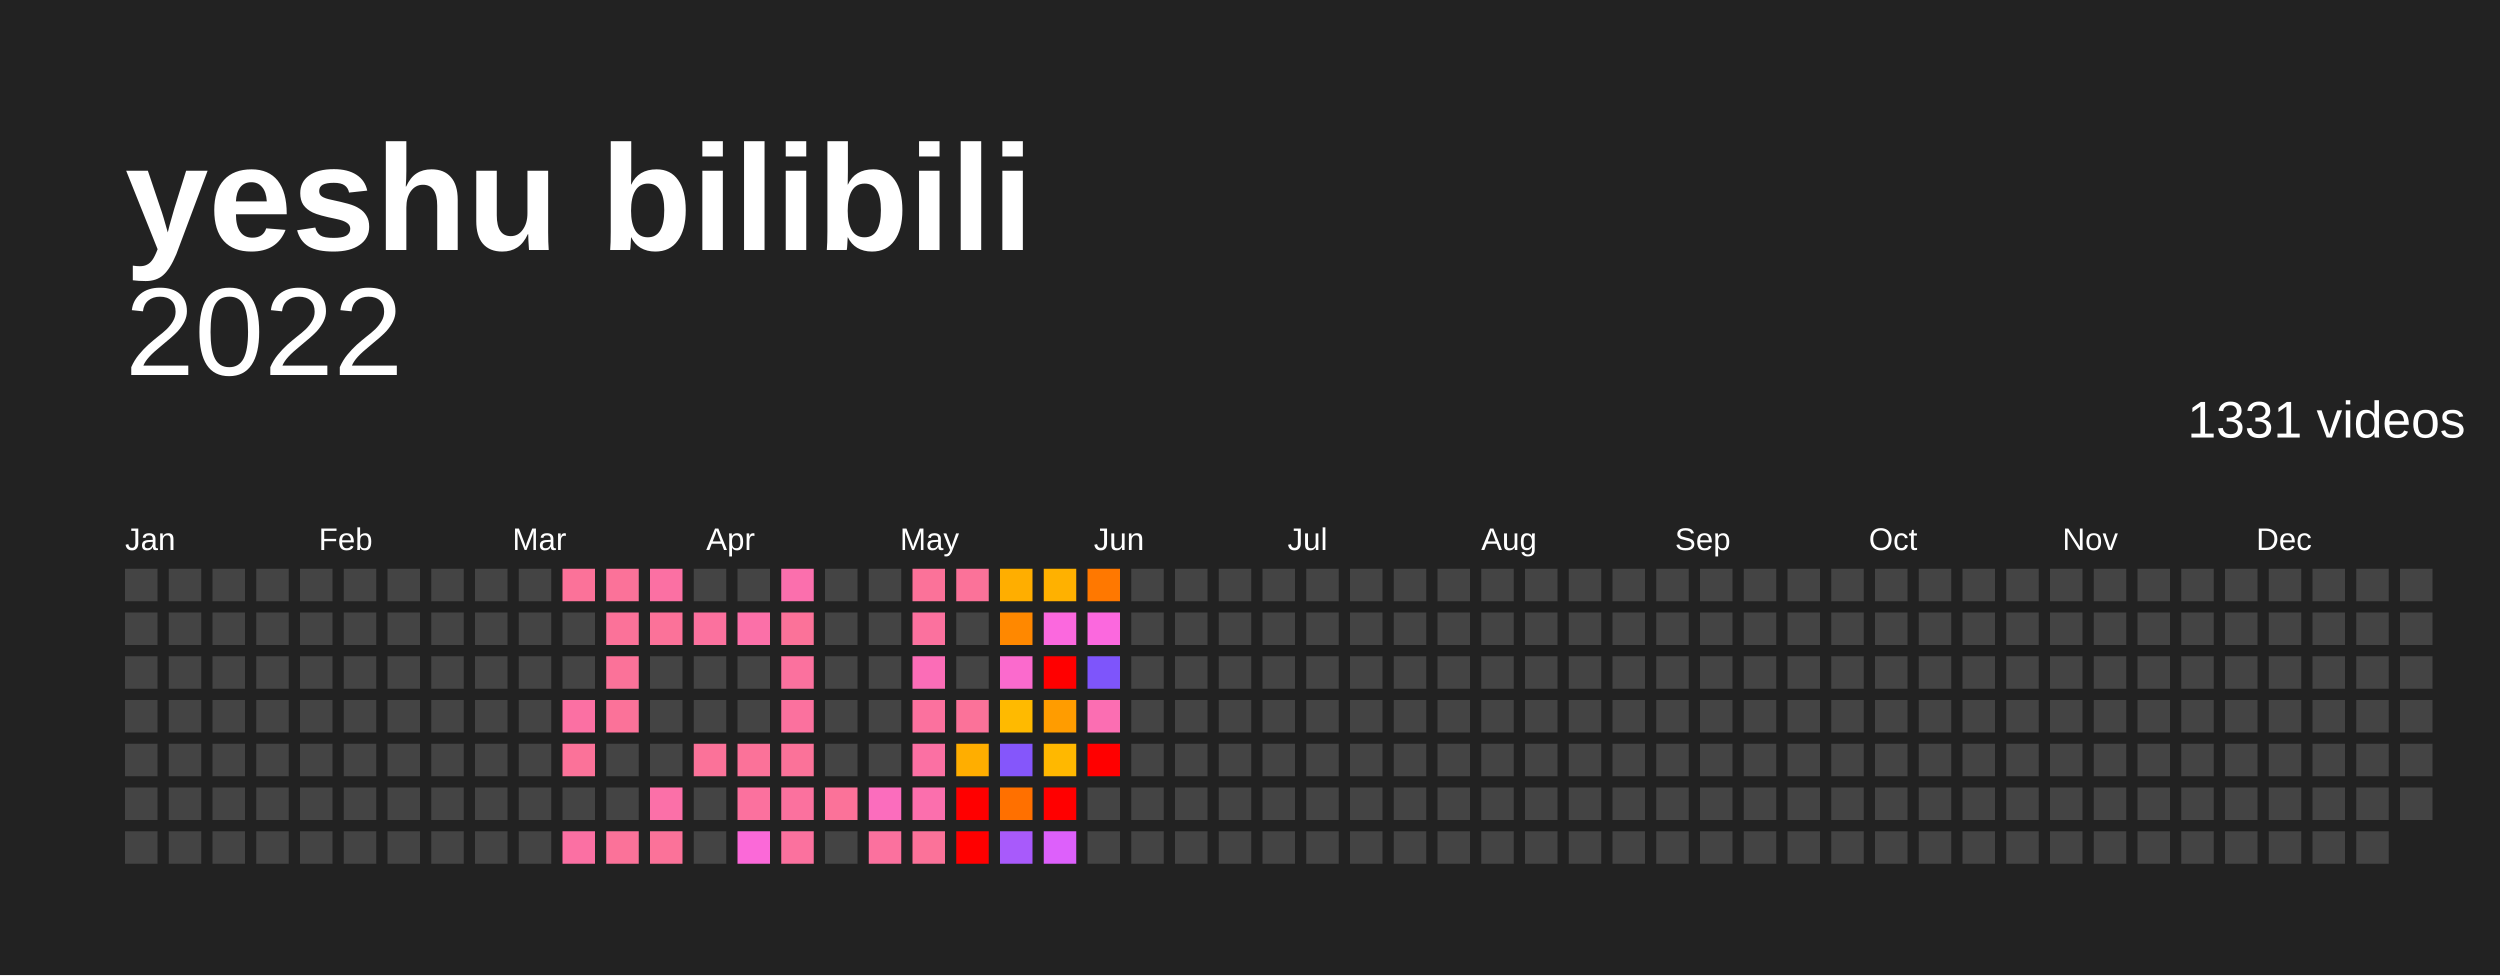
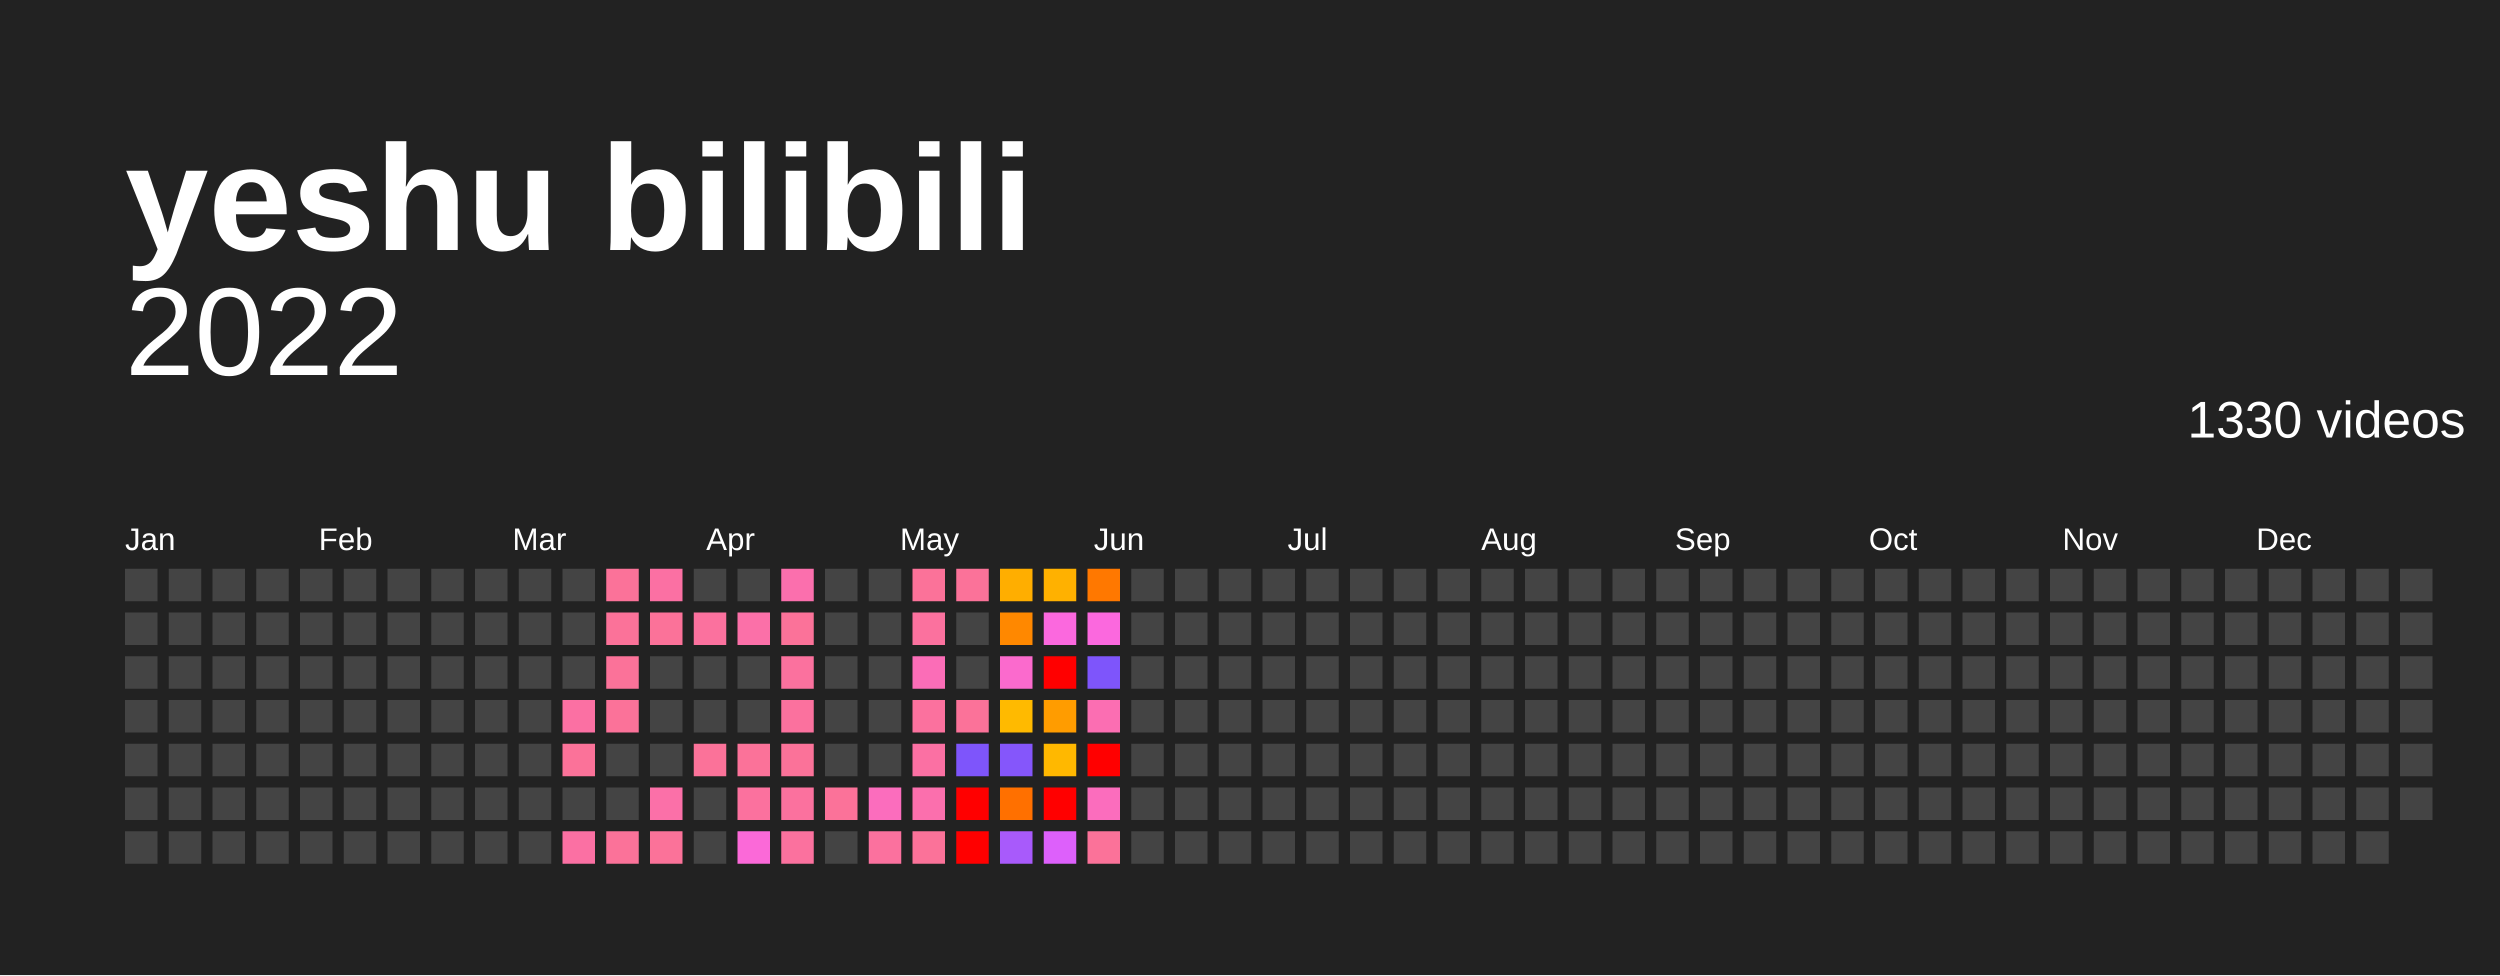
<svg xmlns="http://www.w3.org/2000/svg" baseProfile="full" height="78mm" version="1.1" viewBox="0,0,200,78" width="200mm">
  <defs />
  <rect fill="#222222" height="78" width="200" x="0" y="0" />
  <text fill="#FFFFFF" style="font-size:12px; font-family:Arial; font-weight:bold;" x="10" y="20">yeshu bilibili</text>
  <text alignment-baseline="hanging" fill="#FFFFFF" style="font-size:10.0px; font-family:Arial;" x="10" y="30">2022</text>
-   <text alignment-baseline="hanging" fill="#FFFFFF" style="font-size:4.125px; font-family:Arial;" x="175" y="35">1331 videos</text>
+   <text alignment-baseline="hanging" fill="#FFFFFF" style="font-size:4.125px; font-family:Arial;" x="175" y="35">1330 videos</text>
  <text fill="#FFFFFF" style="font-size:2.5px; font-family:Arial" x="10.0" y="44">Jan</text>
  <text fill="#FFFFFF" style="font-size:2.5px; font-family:Arial" x="25.5" y="44">Feb</text>
  <text fill="#FFFFFF" style="font-size:2.5px; font-family:Arial" x="41.0" y="44">Mar</text>
  <text fill="#FFFFFF" style="font-size:2.5px; font-family:Arial" x="56.5" y="44">Apr</text>
  <text fill="#FFFFFF" style="font-size:2.5px; font-family:Arial" x="72.0" y="44">May</text>
  <text fill="#FFFFFF" style="font-size:2.5px; font-family:Arial" x="87.5" y="44">Jun</text>
  <text fill="#FFFFFF" style="font-size:2.5px; font-family:Arial" x="103.0" y="44">Jul</text>
  <text fill="#FFFFFF" style="font-size:2.5px; font-family:Arial" x="118.5" y="44">Aug</text>
  <text fill="#FFFFFF" style="font-size:2.5px; font-family:Arial" x="134.0" y="44">Sep</text>
  <text fill="#FFFFFF" style="font-size:2.5px; font-family:Arial" x="149.5" y="44">Oct</text>
  <text fill="#FFFFFF" style="font-size:2.5px; font-family:Arial" x="165.0" y="44">Nov</text>
  <text fill="#FFFFFF" style="font-size:2.5px; font-family:Arial" x="180.5" y="44">Dec</text>
  <rect fill="#444444" height="2.6" width="2.6" x="10.0" y="45.5" />
  <rect fill="#444444" height="2.6" width="2.6" x="10.0" y="49.0" />
  <rect fill="#444444" height="2.6" width="2.6" x="10.0" y="52.5" />
  <rect fill="#444444" height="2.6" width="2.6" x="10.0" y="56.0" />
  <rect fill="#444444" height="2.6" width="2.6" x="10.0" y="59.5" />
  <rect fill="#444444" height="2.6" width="2.6" x="10.0" y="63.0" />
  <rect fill="#444444" height="2.6" width="2.6" x="10.0" y="66.5" />
  <rect fill="#444444" height="2.6" width="2.6" x="13.5" y="45.5" />
  <rect fill="#444444" height="2.6" width="2.6" x="13.5" y="49.0" />
  <rect fill="#444444" height="2.6" width="2.6" x="13.5" y="52.5" />
  <rect fill="#444444" height="2.6" width="2.6" x="13.5" y="56.0" />
  <rect fill="#444444" height="2.6" width="2.6" x="13.5" y="59.5" />
  <rect fill="#444444" height="2.6" width="2.6" x="13.5" y="63.0" />
  <rect fill="#444444" height="2.6" width="2.6" x="13.5" y="66.5" />
  <rect fill="#444444" height="2.6" width="2.6" x="17.0" y="45.5" />
  <rect fill="#444444" height="2.6" width="2.6" x="17.0" y="49.0" />
  <rect fill="#444444" height="2.6" width="2.6" x="17.0" y="52.5" />
  <rect fill="#444444" height="2.6" width="2.6" x="17.0" y="56.0" />
  <rect fill="#444444" height="2.6" width="2.6" x="17.0" y="59.5" />
  <rect fill="#444444" height="2.6" width="2.6" x="17.0" y="63.0" />
  <rect fill="#444444" height="2.6" width="2.6" x="17.0" y="66.5" />
  <rect fill="#444444" height="2.6" width="2.6" x="20.5" y="45.5" />
  <rect fill="#444444" height="2.6" width="2.6" x="20.5" y="49.0" />
  <rect fill="#444444" height="2.6" width="2.6" x="20.5" y="52.5" />
  <rect fill="#444444" height="2.6" width="2.6" x="20.5" y="56.0" />
  <rect fill="#444444" height="2.6" width="2.6" x="20.5" y="59.5" />
  <rect fill="#444444" height="2.6" width="2.6" x="20.5" y="63.0" />
  <rect fill="#444444" height="2.6" width="2.6" x="20.5" y="66.5" />
  <rect fill="#444444" height="2.6" width="2.6" x="24.0" y="45.5" />
  <rect fill="#444444" height="2.6" width="2.6" x="24.0" y="49.0" />
  <rect fill="#444444" height="2.6" width="2.6" x="24.0" y="52.5" />
  <rect fill="#444444" height="2.6" width="2.6" x="24.0" y="56.0" />
  <rect fill="#444444" height="2.6" width="2.6" x="24.0" y="59.5" />
  <rect fill="#444444" height="2.6" width="2.6" x="24.0" y="63.0" />
  <rect fill="#444444" height="2.6" width="2.6" x="24.0" y="66.5" />
  <rect fill="#444444" height="2.6" width="2.6" x="27.5" y="45.5" />
  <rect fill="#444444" height="2.6" width="2.6" x="27.5" y="49.0" />
  <rect fill="#444444" height="2.6" width="2.6" x="27.5" y="52.5" />
  <rect fill="#444444" height="2.6" width="2.6" x="27.5" y="56.0" />
  <rect fill="#444444" height="2.6" width="2.6" x="27.5" y="59.5" />
  <rect fill="#444444" height="2.6" width="2.6" x="27.5" y="63.0" />
  <rect fill="#444444" height="2.6" width="2.6" x="27.5" y="66.5" />
  <rect fill="#444444" height="2.6" width="2.6" x="31.0" y="45.5" />
  <rect fill="#444444" height="2.6" width="2.6" x="31.0" y="49.0" />
  <rect fill="#444444" height="2.6" width="2.6" x="31.0" y="52.5" />
  <rect fill="#444444" height="2.6" width="2.6" x="31.0" y="56.0" />
  <rect fill="#444444" height="2.6" width="2.6" x="31.0" y="59.5" />
  <rect fill="#444444" height="2.6" width="2.6" x="31.0" y="63.0" />
  <rect fill="#444444" height="2.6" width="2.6" x="31.0" y="66.5" />
  <rect fill="#444444" height="2.6" width="2.6" x="34.5" y="45.5" />
  <rect fill="#444444" height="2.6" width="2.6" x="34.5" y="49.0" />
  <rect fill="#444444" height="2.6" width="2.6" x="34.5" y="52.5" />
  <rect fill="#444444" height="2.6" width="2.6" x="34.5" y="56.0" />
  <rect fill="#444444" height="2.6" width="2.6" x="34.5" y="59.5" />
  <rect fill="#444444" height="2.6" width="2.6" x="34.5" y="63.0" />
  <rect fill="#444444" height="2.6" width="2.6" x="34.5" y="66.5" />
  <rect fill="#444444" height="2.6" width="2.6" x="38.0" y="45.5" />
  <rect fill="#444444" height="2.6" width="2.6" x="38.0" y="49.0" />
  <rect fill="#444444" height="2.6" width="2.6" x="38.0" y="52.5" />
  <rect fill="#444444" height="2.6" width="2.6" x="38.0" y="56.0" />
  <rect fill="#444444" height="2.6" width="2.6" x="38.0" y="59.5" />
  <rect fill="#444444" height="2.6" width="2.6" x="38.0" y="63.0" />
  <rect fill="#444444" height="2.6" width="2.6" x="38.0" y="66.5" />
  <rect fill="#444444" height="2.6" width="2.6" x="41.5" y="45.5" />
  <rect fill="#444444" height="2.6" width="2.6" x="41.5" y="49.0" />
  <rect fill="#444444" height="2.6" width="2.6" x="41.5" y="52.5" />
  <rect fill="#444444" height="2.6" width="2.6" x="41.5" y="56.0" />
  <rect fill="#444444" height="2.6" width="2.6" x="41.5" y="59.5" />
  <rect fill="#444444" height="2.6" width="2.6" x="41.5" y="63.0" />
  <rect fill="#444444" height="2.6" width="2.6" x="41.5" y="66.5" />
-   <rect fill="#fb7299" height="2.6" width="2.6" x="45.0" y="45.5" />
+   <rect fill="#444444" height="2.6" width="2.6" x="45.0" y="45.5" />
  <rect fill="#444444" height="2.6" width="2.6" x="45.0" y="49.0" />
  <rect fill="#444444" height="2.6" width="2.6" x="45.0" y="52.5" />
  <rect fill="#fb70a3" height="2.6" width="2.6" x="45.0" y="56.0" />
  <rect fill="#fb7299" height="2.6" width="2.6" x="45.0" y="59.5" />
  <rect fill="#444444" height="2.6" width="2.6" x="45.0" y="63.0" />
  <rect fill="#fb70a3" height="2.6" width="2.6" x="45.0" y="66.5" />
  <rect fill="#fb7299" height="2.6" width="2.6" x="48.5" y="45.5" />
  <rect fill="#fb7299" height="2.6" width="2.6" x="48.5" y="49.0" />
  <rect fill="#fb7299" height="2.6" width="2.6" x="48.5" y="52.5" />
  <rect fill="#fb7299" height="2.6" width="2.6" x="48.5" y="56.0" />
  <rect fill="#444444" height="2.6" width="2.6" x="48.5" y="59.5" />
  <rect fill="#444444" height="2.6" width="2.6" x="48.5" y="63.0" />
  <rect fill="#fb7299" height="2.6" width="2.6" x="48.5" y="66.5" />
  <rect fill="#fb70a3" height="2.6" width="2.6" x="52.0" y="45.5" />
  <rect fill="#fb7299" height="2.6" width="2.6" x="52.0" y="49.0" />
  <rect fill="#444444" height="2.6" width="2.6" x="52.0" y="52.5" />
  <rect fill="#444444" height="2.6" width="2.6" x="52.0" y="56.0" />
  <rect fill="#444444" height="2.6" width="2.6" x="52.0" y="59.5" />
  <rect fill="#fb70a8" height="2.6" width="2.6" x="52.0" y="63.0" />
  <rect fill="#fb7299" height="2.6" width="2.6" x="52.0" y="66.5" />
  <rect fill="#444444" height="2.6" width="2.6" x="55.5" y="45.5" />
  <rect fill="#fb719e" height="2.6" width="2.6" x="55.5" y="49.0" />
  <rect fill="#444444" height="2.6" width="2.6" x="55.5" y="52.5" />
  <rect fill="#444444" height="2.6" width="2.6" x="55.5" y="56.0" />
  <rect fill="#fb7299" height="2.6" width="2.6" x="55.5" y="59.5" />
  <rect fill="#444444" height="2.6" width="2.6" x="55.5" y="63.0" />
  <rect fill="#444444" height="2.6" width="2.6" x="55.5" y="66.5" />
  <rect fill="#444444" height="2.6" width="2.6" x="59.0" y="45.5" />
  <rect fill="#fb70a8" height="2.6" width="2.6" x="59.0" y="49.0" />
  <rect fill="#444444" height="2.6" width="2.6" x="59.0" y="52.5" />
  <rect fill="#444444" height="2.6" width="2.6" x="59.0" y="56.0" />
  <rect fill="#fb7299" height="2.6" width="2.6" x="59.0" y="59.5" />
  <rect fill="#fb719e" height="2.6" width="2.6" x="59.0" y="63.0" />
  <rect fill="#fb69d8" height="2.6" width="2.6" x="59.0" y="66.5" />
  <rect fill="#fb6fad" height="2.6" width="2.6" x="62.5" y="45.5" />
  <rect fill="#fb7299" height="2.6" width="2.6" x="62.5" y="49.0" />
  <rect fill="#fb719e" height="2.6" width="2.6" x="62.5" y="52.5" />
  <rect fill="#fb719e" height="2.6" width="2.6" x="62.5" y="56.0" />
  <rect fill="#fb7299" height="2.6" width="2.6" x="62.5" y="59.5" />
  <rect fill="#fb719e" height="2.6" width="2.6" x="62.5" y="63.0" />
  <rect fill="#fb719e" height="2.6" width="2.6" x="62.5" y="66.5" />
  <rect fill="#444444" height="2.6" width="2.6" x="66.0" y="45.5" />
  <rect fill="#444444" height="2.6" width="2.6" x="66.0" y="49.0" />
  <rect fill="#444444" height="2.6" width="2.6" x="66.0" y="52.5" />
  <rect fill="#444444" height="2.6" width="2.6" x="66.0" y="56.0" />
  <rect fill="#444444" height="2.6" width="2.6" x="66.0" y="59.5" />
  <rect fill="#fb7299" height="2.6" width="2.6" x="66.0" y="63.0" />
  <rect fill="#444444" height="2.6" width="2.6" x="66.0" y="66.5" />
  <rect fill="#444444" height="2.6" width="2.6" x="69.5" y="45.5" />
  <rect fill="#444444" height="2.6" width="2.6" x="69.5" y="49.0" />
  <rect fill="#444444" height="2.6" width="2.6" x="69.5" y="52.5" />
  <rect fill="#444444" height="2.6" width="2.6" x="69.5" y="56.0" />
  <rect fill="#444444" height="2.6" width="2.6" x="69.5" y="59.5" />
  <rect fill="#fb6dbd" height="2.6" width="2.6" x="69.5" y="63.0" />
  <rect fill="#fb719e" height="2.6" width="2.6" x="69.5" y="66.5" />
  <rect fill="#fb7299" height="2.6" width="2.6" x="73.0" y="45.5" />
  <rect fill="#fb719e" height="2.6" width="2.6" x="73.0" y="49.0" />
  <rect fill="#fb6db7" height="2.6" width="2.6" x="73.0" y="52.5" />
  <rect fill="#fb719e" height="2.6" width="2.6" x="73.0" y="56.0" />
  <rect fill="#fb70a3" height="2.6" width="2.6" x="73.0" y="59.5" />
  <rect fill="#fb6fad" height="2.6" width="2.6" x="73.0" y="63.0" />
  <rect fill="#fb7299" height="2.6" width="2.6" x="73.0" y="66.5" />
  <rect fill="#fb7299" height="2.6" width="2.6" x="76.5" y="45.5" />
  <rect fill="#444444" height="2.6" width="2.6" x="76.5" y="49.0" />
  <rect fill="#444444" height="2.6" width="2.6" x="76.5" y="52.5" />
  <rect fill="#fb7299" height="2.6" width="2.6" x="76.5" y="56.0" />
-   <rect fill="#ffae00" height="2.6" width="2.6" x="76.5" y="59.5" />
+   <rect fill="#7e55fb" height="2.6" width="2.6" x="76.5" y="59.5" />
  <rect fill="red" height="2.6" width="2.6" x="76.5" y="63.0" />
  <rect fill="red" height="2.6" width="2.6" x="76.5" y="66.5" />
  <rect fill="#ffae00" height="2.6" width="2.6" x="80.0" y="45.5" />
  <rect fill="#ff8800" height="2.6" width="2.6" x="80.0" y="49.0" />
  <rect fill="#fb6acd" height="2.6" width="2.6" x="80.0" y="52.5" />
  <rect fill="#ffba00" height="2.6" width="2.6" x="80.0" y="56.0" />
  <rect fill="#8556fb" height="2.6" width="2.6" x="80.0" y="59.5" />
  <rect fill="#ff7000" height="2.6" width="2.6" x="80.0" y="63.0" />
  <rect fill="#a85afb" height="2.6" width="2.6" x="80.0" y="66.5" />
  <rect fill="#ffb100" height="2.6" width="2.6" x="83.5" y="45.5" />
  <rect fill="#fb68de" height="2.6" width="2.6" x="83.5" y="49.0" />
  <rect fill="red" height="2.6" width="2.6" x="83.5" y="52.5" />
  <rect fill="#ff9c00" height="2.6" width="2.6" x="83.5" y="56.0" />
  <rect fill="#ffb800" height="2.6" width="2.6" x="83.5" y="59.5" />
  <rect fill="red" height="2.6" width="2.6" x="83.5" y="63.0" />
  <rect fill="#dd60fb" height="2.6" width="2.6" x="83.5" y="66.5" />
  <rect fill="#ff7800" height="2.6" width="2.6" x="87.0" y="45.5" />
  <rect fill="#fb68de" height="2.6" width="2.6" x="87.0" y="49.0" />
  <rect fill="#7e55fb" height="2.6" width="2.6" x="87.0" y="52.5" />
  <rect fill="#fb6eb2" height="2.6" width="2.6" x="87.0" y="56.0" />
  <rect fill="red" height="2.6" width="2.6" x="87.0" y="59.5" />
-   <rect fill="#444444" height="2.6" width="2.6" x="87.0" y="63.0" />
-   <rect fill="#444444" height="2.6" width="2.6" x="87.0" y="66.5" />
+   <rect fill="#fb6dbd" height="2.6" width="2.6" x="87.0" y="63.0" />
+   <rect fill="#fb7299" height="2.6" width="2.6" x="87.0" y="66.5" />
  <rect fill="#444444" height="2.6" width="2.6" x="90.5" y="45.5" />
  <rect fill="#444444" height="2.6" width="2.6" x="90.5" y="49.0" />
  <rect fill="#444444" height="2.6" width="2.6" x="90.5" y="52.5" />
  <rect fill="#444444" height="2.6" width="2.6" x="90.5" y="56.0" />
  <rect fill="#444444" height="2.6" width="2.6" x="90.5" y="59.5" />
  <rect fill="#444444" height="2.6" width="2.6" x="90.5" y="63.0" />
  <rect fill="#444444" height="2.6" width="2.6" x="90.5" y="66.5" />
  <rect fill="#444444" height="2.6" width="2.6" x="94.0" y="45.5" />
  <rect fill="#444444" height="2.6" width="2.6" x="94.0" y="49.0" />
  <rect fill="#444444" height="2.6" width="2.6" x="94.0" y="52.5" />
  <rect fill="#444444" height="2.6" width="2.6" x="94.0" y="56.0" />
  <rect fill="#444444" height="2.6" width="2.6" x="94.0" y="59.5" />
  <rect fill="#444444" height="2.6" width="2.6" x="94.0" y="63.0" />
  <rect fill="#444444" height="2.6" width="2.6" x="94.0" y="66.5" />
  <rect fill="#444444" height="2.6" width="2.6" x="97.5" y="45.5" />
  <rect fill="#444444" height="2.6" width="2.6" x="97.5" y="49.0" />
  <rect fill="#444444" height="2.6" width="2.6" x="97.5" y="52.5" />
  <rect fill="#444444" height="2.6" width="2.6" x="97.5" y="56.0" />
  <rect fill="#444444" height="2.6" width="2.6" x="97.5" y="59.5" />
  <rect fill="#444444" height="2.6" width="2.6" x="97.5" y="63.0" />
  <rect fill="#444444" height="2.6" width="2.6" x="97.5" y="66.5" />
  <rect fill="#444444" height="2.6" width="2.6" x="101.0" y="45.5" />
  <rect fill="#444444" height="2.6" width="2.6" x="101.0" y="49.0" />
  <rect fill="#444444" height="2.6" width="2.6" x="101.0" y="52.5" />
  <rect fill="#444444" height="2.6" width="2.6" x="101.0" y="56.0" />
  <rect fill="#444444" height="2.6" width="2.6" x="101.0" y="59.5" />
  <rect fill="#444444" height="2.6" width="2.6" x="101.0" y="63.0" />
  <rect fill="#444444" height="2.6" width="2.6" x="101.0" y="66.5" />
  <rect fill="#444444" height="2.6" width="2.6" x="104.5" y="45.5" />
  <rect fill="#444444" height="2.6" width="2.6" x="104.5" y="49.0" />
  <rect fill="#444444" height="2.6" width="2.6" x="104.5" y="52.5" />
  <rect fill="#444444" height="2.6" width="2.6" x="104.5" y="56.0" />
  <rect fill="#444444" height="2.6" width="2.6" x="104.5" y="59.5" />
  <rect fill="#444444" height="2.6" width="2.6" x="104.5" y="63.0" />
  <rect fill="#444444" height="2.6" width="2.6" x="104.5" y="66.5" />
  <rect fill="#444444" height="2.6" width="2.6" x="108.0" y="45.5" />
  <rect fill="#444444" height="2.6" width="2.6" x="108.0" y="49.0" />
  <rect fill="#444444" height="2.6" width="2.6" x="108.0" y="52.5" />
  <rect fill="#444444" height="2.6" width="2.6" x="108.0" y="56.0" />
  <rect fill="#444444" height="2.6" width="2.6" x="108.0" y="59.5" />
  <rect fill="#444444" height="2.6" width="2.6" x="108.0" y="63.0" />
  <rect fill="#444444" height="2.6" width="2.6" x="108.0" y="66.5" />
  <rect fill="#444444" height="2.6" width="2.6" x="111.5" y="45.5" />
  <rect fill="#444444" height="2.6" width="2.6" x="111.5" y="49.0" />
  <rect fill="#444444" height="2.6" width="2.6" x="111.5" y="52.5" />
  <rect fill="#444444" height="2.6" width="2.6" x="111.5" y="56.0" />
  <rect fill="#444444" height="2.6" width="2.6" x="111.5" y="59.5" />
  <rect fill="#444444" height="2.6" width="2.6" x="111.5" y="63.0" />
  <rect fill="#444444" height="2.6" width="2.6" x="111.5" y="66.5" />
  <rect fill="#444444" height="2.6" width="2.6" x="115.0" y="45.5" />
  <rect fill="#444444" height="2.6" width="2.6" x="115.0" y="49.0" />
  <rect fill="#444444" height="2.6" width="2.6" x="115.0" y="52.5" />
  <rect fill="#444444" height="2.6" width="2.6" x="115.0" y="56.0" />
  <rect fill="#444444" height="2.6" width="2.6" x="115.0" y="59.5" />
  <rect fill="#444444" height="2.6" width="2.6" x="115.0" y="63.0" />
  <rect fill="#444444" height="2.6" width="2.6" x="115.0" y="66.5" />
  <rect fill="#444444" height="2.6" width="2.6" x="118.5" y="45.5" />
  <rect fill="#444444" height="2.6" width="2.6" x="118.5" y="49.0" />
  <rect fill="#444444" height="2.6" width="2.6" x="118.5" y="52.5" />
  <rect fill="#444444" height="2.6" width="2.6" x="118.5" y="56.0" />
  <rect fill="#444444" height="2.6" width="2.6" x="118.5" y="59.5" />
  <rect fill="#444444" height="2.6" width="2.6" x="118.5" y="63.0" />
  <rect fill="#444444" height="2.6" width="2.6" x="118.5" y="66.5" />
  <rect fill="#444444" height="2.6" width="2.6" x="122.0" y="45.5" />
  <rect fill="#444444" height="2.6" width="2.6" x="122.0" y="49.0" />
  <rect fill="#444444" height="2.6" width="2.6" x="122.0" y="52.5" />
  <rect fill="#444444" height="2.6" width="2.6" x="122.0" y="56.0" />
  <rect fill="#444444" height="2.6" width="2.6" x="122.0" y="59.5" />
  <rect fill="#444444" height="2.6" width="2.6" x="122.0" y="63.0" />
  <rect fill="#444444" height="2.6" width="2.6" x="122.0" y="66.5" />
  <rect fill="#444444" height="2.6" width="2.6" x="125.5" y="45.5" />
  <rect fill="#444444" height="2.6" width="2.6" x="125.5" y="49.0" />
  <rect fill="#444444" height="2.6" width="2.6" x="125.5" y="52.5" />
  <rect fill="#444444" height="2.6" width="2.6" x="125.5" y="56.0" />
  <rect fill="#444444" height="2.6" width="2.6" x="125.5" y="59.5" />
  <rect fill="#444444" height="2.6" width="2.6" x="125.5" y="63.0" />
  <rect fill="#444444" height="2.6" width="2.6" x="125.5" y="66.5" />
  <rect fill="#444444" height="2.6" width="2.6" x="129.0" y="45.5" />
  <rect fill="#444444" height="2.6" width="2.6" x="129.0" y="49.0" />
  <rect fill="#444444" height="2.6" width="2.6" x="129.0" y="52.5" />
  <rect fill="#444444" height="2.6" width="2.6" x="129.0" y="56.0" />
  <rect fill="#444444" height="2.6" width="2.6" x="129.0" y="59.5" />
  <rect fill="#444444" height="2.6" width="2.6" x="129.0" y="63.0" />
  <rect fill="#444444" height="2.6" width="2.6" x="129.0" y="66.5" />
  <rect fill="#444444" height="2.6" width="2.6" x="132.5" y="45.5" />
  <rect fill="#444444" height="2.6" width="2.6" x="132.5" y="49.0" />
  <rect fill="#444444" height="2.6" width="2.6" x="132.5" y="52.5" />
  <rect fill="#444444" height="2.6" width="2.6" x="132.5" y="56.0" />
  <rect fill="#444444" height="2.6" width="2.6" x="132.5" y="59.5" />
  <rect fill="#444444" height="2.6" width="2.6" x="132.5" y="63.0" />
  <rect fill="#444444" height="2.6" width="2.6" x="132.5" y="66.5" />
  <rect fill="#444444" height="2.6" width="2.6" x="136.0" y="45.5" />
  <rect fill="#444444" height="2.6" width="2.6" x="136.0" y="49.0" />
  <rect fill="#444444" height="2.6" width="2.6" x="136.0" y="52.5" />
  <rect fill="#444444" height="2.6" width="2.6" x="136.0" y="56.0" />
  <rect fill="#444444" height="2.6" width="2.6" x="136.0" y="59.5" />
  <rect fill="#444444" height="2.6" width="2.6" x="136.0" y="63.0" />
  <rect fill="#444444" height="2.6" width="2.6" x="136.0" y="66.5" />
  <rect fill="#444444" height="2.6" width="2.6" x="139.5" y="45.5" />
  <rect fill="#444444" height="2.6" width="2.6" x="139.5" y="49.0" />
  <rect fill="#444444" height="2.6" width="2.6" x="139.5" y="52.5" />
  <rect fill="#444444" height="2.6" width="2.6" x="139.5" y="56.0" />
  <rect fill="#444444" height="2.6" width="2.6" x="139.5" y="59.5" />
  <rect fill="#444444" height="2.6" width="2.6" x="139.5" y="63.0" />
  <rect fill="#444444" height="2.6" width="2.6" x="139.5" y="66.5" />
  <rect fill="#444444" height="2.6" width="2.6" x="143.0" y="45.5" />
  <rect fill="#444444" height="2.6" width="2.6" x="143.0" y="49.0" />
  <rect fill="#444444" height="2.6" width="2.6" x="143.0" y="52.5" />
  <rect fill="#444444" height="2.6" width="2.6" x="143.0" y="56.0" />
  <rect fill="#444444" height="2.6" width="2.6" x="143.0" y="59.5" />
  <rect fill="#444444" height="2.6" width="2.6" x="143.0" y="63.0" />
  <rect fill="#444444" height="2.6" width="2.6" x="143.0" y="66.5" />
  <rect fill="#444444" height="2.6" width="2.6" x="146.5" y="45.5" />
  <rect fill="#444444" height="2.6" width="2.6" x="146.5" y="49.0" />
  <rect fill="#444444" height="2.6" width="2.6" x="146.5" y="52.5" />
  <rect fill="#444444" height="2.6" width="2.6" x="146.5" y="56.0" />
  <rect fill="#444444" height="2.6" width="2.6" x="146.5" y="59.5" />
  <rect fill="#444444" height="2.6" width="2.6" x="146.5" y="63.0" />
  <rect fill="#444444" height="2.6" width="2.6" x="146.5" y="66.5" />
  <rect fill="#444444" height="2.6" width="2.6" x="150.0" y="45.5" />
  <rect fill="#444444" height="2.6" width="2.6" x="150.0" y="49.0" />
  <rect fill="#444444" height="2.6" width="2.6" x="150.0" y="52.5" />
  <rect fill="#444444" height="2.6" width="2.6" x="150.0" y="56.0" />
  <rect fill="#444444" height="2.6" width="2.6" x="150.0" y="59.5" />
  <rect fill="#444444" height="2.6" width="2.6" x="150.0" y="63.0" />
  <rect fill="#444444" height="2.6" width="2.6" x="150.0" y="66.5" />
  <rect fill="#444444" height="2.6" width="2.6" x="153.5" y="45.5" />
  <rect fill="#444444" height="2.6" width="2.6" x="153.5" y="49.0" />
  <rect fill="#444444" height="2.6" width="2.6" x="153.5" y="52.5" />
  <rect fill="#444444" height="2.6" width="2.6" x="153.5" y="56.0" />
  <rect fill="#444444" height="2.6" width="2.6" x="153.5" y="59.5" />
  <rect fill="#444444" height="2.6" width="2.6" x="153.5" y="63.0" />
  <rect fill="#444444" height="2.6" width="2.6" x="153.5" y="66.5" />
  <rect fill="#444444" height="2.6" width="2.6" x="157.0" y="45.5" />
  <rect fill="#444444" height="2.6" width="2.6" x="157.0" y="49.0" />
  <rect fill="#444444" height="2.6" width="2.6" x="157.0" y="52.5" />
  <rect fill="#444444" height="2.6" width="2.6" x="157.0" y="56.0" />
  <rect fill="#444444" height="2.6" width="2.6" x="157.0" y="59.5" />
  <rect fill="#444444" height="2.6" width="2.6" x="157.0" y="63.0" />
  <rect fill="#444444" height="2.6" width="2.6" x="157.0" y="66.5" />
  <rect fill="#444444" height="2.6" width="2.6" x="160.5" y="45.5" />
  <rect fill="#444444" height="2.6" width="2.6" x="160.5" y="49.0" />
  <rect fill="#444444" height="2.6" width="2.6" x="160.5" y="52.5" />
  <rect fill="#444444" height="2.6" width="2.6" x="160.5" y="56.0" />
  <rect fill="#444444" height="2.6" width="2.6" x="160.5" y="59.5" />
  <rect fill="#444444" height="2.6" width="2.6" x="160.5" y="63.0" />
  <rect fill="#444444" height="2.6" width="2.6" x="160.5" y="66.5" />
  <rect fill="#444444" height="2.6" width="2.6" x="164.0" y="45.5" />
  <rect fill="#444444" height="2.6" width="2.6" x="164.0" y="49.0" />
  <rect fill="#444444" height="2.6" width="2.6" x="164.0" y="52.5" />
  <rect fill="#444444" height="2.6" width="2.6" x="164.0" y="56.0" />
  <rect fill="#444444" height="2.6" width="2.6" x="164.0" y="59.5" />
  <rect fill="#444444" height="2.6" width="2.6" x="164.0" y="63.0" />
  <rect fill="#444444" height="2.6" width="2.6" x="164.0" y="66.5" />
  <rect fill="#444444" height="2.6" width="2.6" x="167.5" y="45.5" />
  <rect fill="#444444" height="2.6" width="2.6" x="167.5" y="49.0" />
  <rect fill="#444444" height="2.6" width="2.6" x="167.5" y="52.5" />
  <rect fill="#444444" height="2.6" width="2.6" x="167.5" y="56.0" />
  <rect fill="#444444" height="2.6" width="2.6" x="167.5" y="59.5" />
  <rect fill="#444444" height="2.6" width="2.6" x="167.5" y="63.0" />
  <rect fill="#444444" height="2.6" width="2.6" x="167.5" y="66.5" />
  <rect fill="#444444" height="2.6" width="2.6" x="171.0" y="45.5" />
  <rect fill="#444444" height="2.6" width="2.6" x="171.0" y="49.0" />
  <rect fill="#444444" height="2.6" width="2.6" x="171.0" y="52.5" />
  <rect fill="#444444" height="2.6" width="2.6" x="171.0" y="56.0" />
  <rect fill="#444444" height="2.6" width="2.6" x="171.0" y="59.5" />
  <rect fill="#444444" height="2.6" width="2.6" x="171.0" y="63.0" />
  <rect fill="#444444" height="2.6" width="2.6" x="171.0" y="66.5" />
  <rect fill="#444444" height="2.6" width="2.6" x="174.5" y="45.5" />
  <rect fill="#444444" height="2.6" width="2.6" x="174.5" y="49.0" />
  <rect fill="#444444" height="2.6" width="2.6" x="174.5" y="52.5" />
  <rect fill="#444444" height="2.6" width="2.6" x="174.5" y="56.0" />
  <rect fill="#444444" height="2.6" width="2.6" x="174.5" y="59.5" />
  <rect fill="#444444" height="2.6" width="2.6" x="174.5" y="63.0" />
  <rect fill="#444444" height="2.6" width="2.6" x="174.5" y="66.5" />
  <rect fill="#444444" height="2.6" width="2.6" x="178.0" y="45.5" />
  <rect fill="#444444" height="2.6" width="2.6" x="178.0" y="49.0" />
  <rect fill="#444444" height="2.6" width="2.6" x="178.0" y="52.5" />
  <rect fill="#444444" height="2.6" width="2.6" x="178.0" y="56.0" />
  <rect fill="#444444" height="2.6" width="2.6" x="178.0" y="59.5" />
  <rect fill="#444444" height="2.6" width="2.6" x="178.0" y="63.0" />
  <rect fill="#444444" height="2.6" width="2.6" x="178.0" y="66.5" />
  <rect fill="#444444" height="2.6" width="2.6" x="181.5" y="45.5" />
  <rect fill="#444444" height="2.6" width="2.6" x="181.5" y="49.0" />
  <rect fill="#444444" height="2.6" width="2.6" x="181.5" y="52.5" />
  <rect fill="#444444" height="2.6" width="2.6" x="181.5" y="56.0" />
  <rect fill="#444444" height="2.6" width="2.6" x="181.5" y="59.5" />
  <rect fill="#444444" height="2.6" width="2.6" x="181.5" y="63.0" />
  <rect fill="#444444" height="2.6" width="2.6" x="181.5" y="66.5" />
  <rect fill="#444444" height="2.6" width="2.6" x="185.0" y="45.5" />
  <rect fill="#444444" height="2.6" width="2.6" x="185.0" y="49.0" />
  <rect fill="#444444" height="2.6" width="2.6" x="185.0" y="52.5" />
  <rect fill="#444444" height="2.6" width="2.6" x="185.0" y="56.0" />
  <rect fill="#444444" height="2.6" width="2.6" x="185.0" y="59.5" />
  <rect fill="#444444" height="2.6" width="2.6" x="185.0" y="63.0" />
  <rect fill="#444444" height="2.6" width="2.6" x="185.0" y="66.5" />
  <rect fill="#444444" height="2.6" width="2.6" x="188.5" y="45.5" />
  <rect fill="#444444" height="2.6" width="2.6" x="188.5" y="49.0" />
  <rect fill="#444444" height="2.6" width="2.6" x="188.5" y="52.5" />
  <rect fill="#444444" height="2.6" width="2.6" x="188.5" y="56.0" />
  <rect fill="#444444" height="2.6" width="2.6" x="188.5" y="59.5" />
  <rect fill="#444444" height="2.6" width="2.6" x="188.5" y="63.0" />
  <rect fill="#444444" height="2.6" width="2.6" x="188.5" y="66.5" />
  <rect fill="#444444" height="2.6" width="2.6" x="192.0" y="45.5" />
  <rect fill="#444444" height="2.6" width="2.6" x="192.0" y="49.0" />
  <rect fill="#444444" height="2.6" width="2.6" x="192.0" y="52.5" />
  <rect fill="#444444" height="2.6" width="2.6" x="192.0" y="56.0" />
  <rect fill="#444444" height="2.6" width="2.6" x="192.0" y="59.5" />
  <rect fill="#444444" height="2.6" width="2.6" x="192.0" y="63.0" />
</svg>
